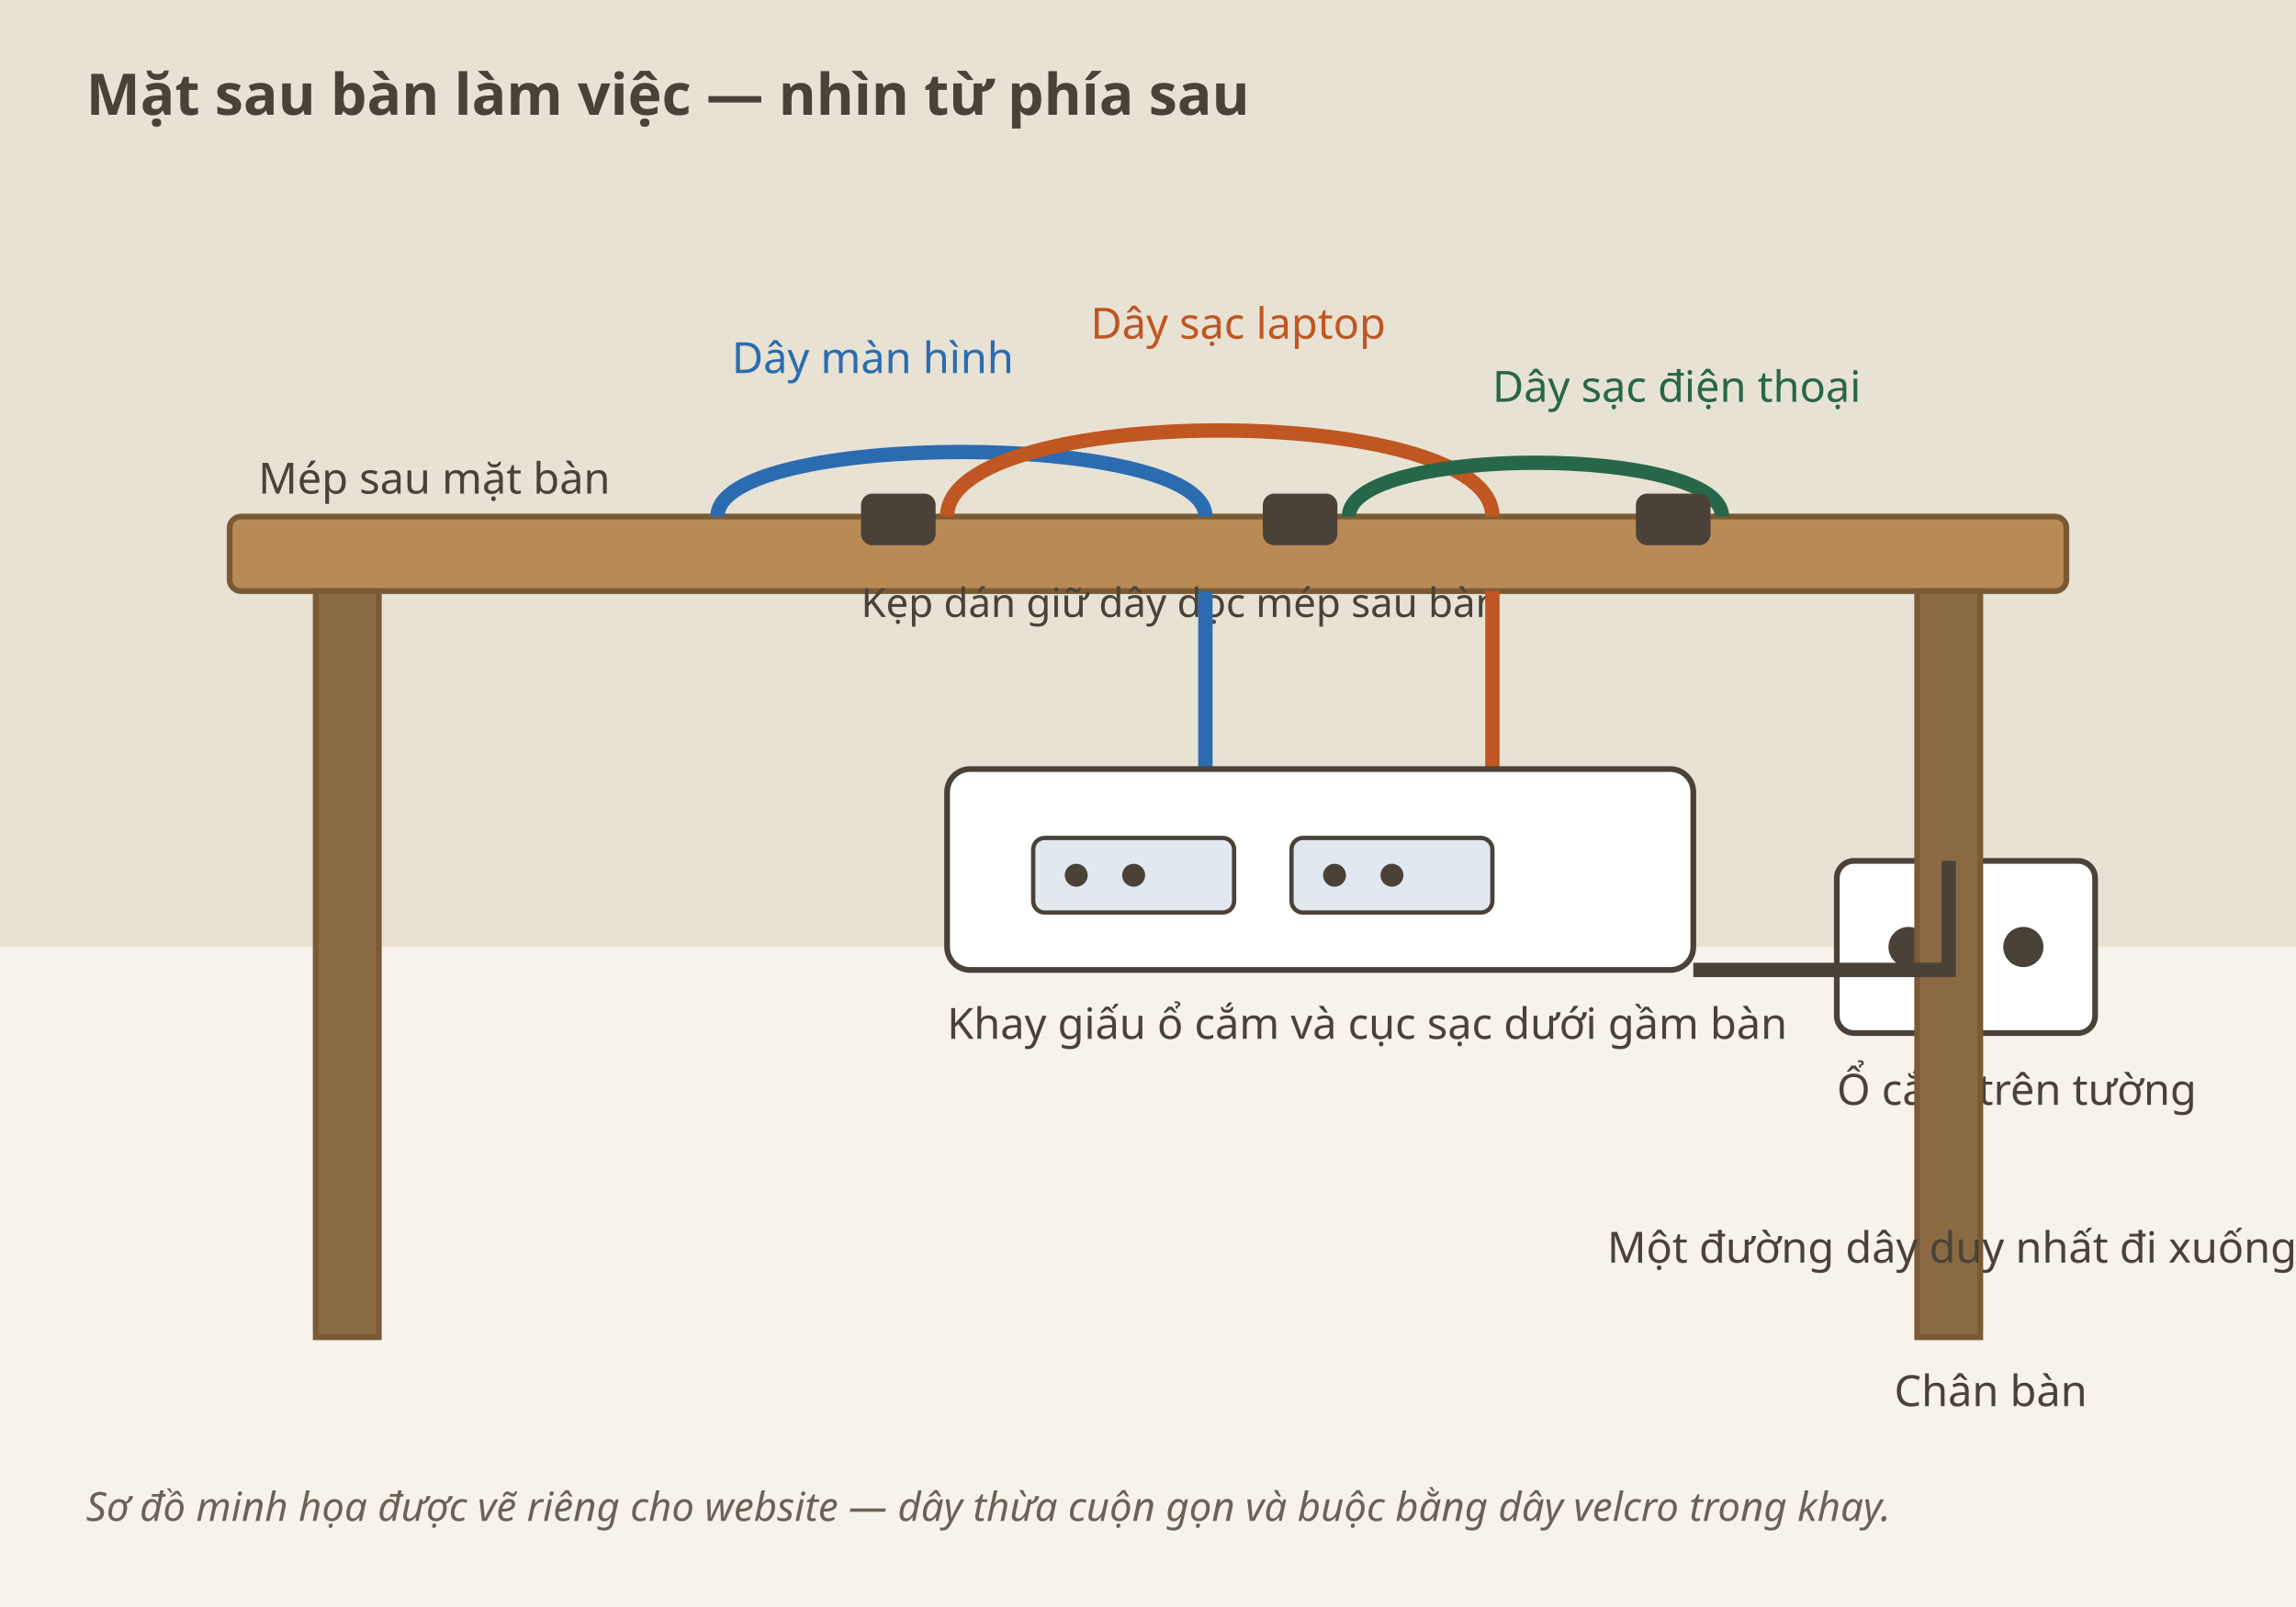
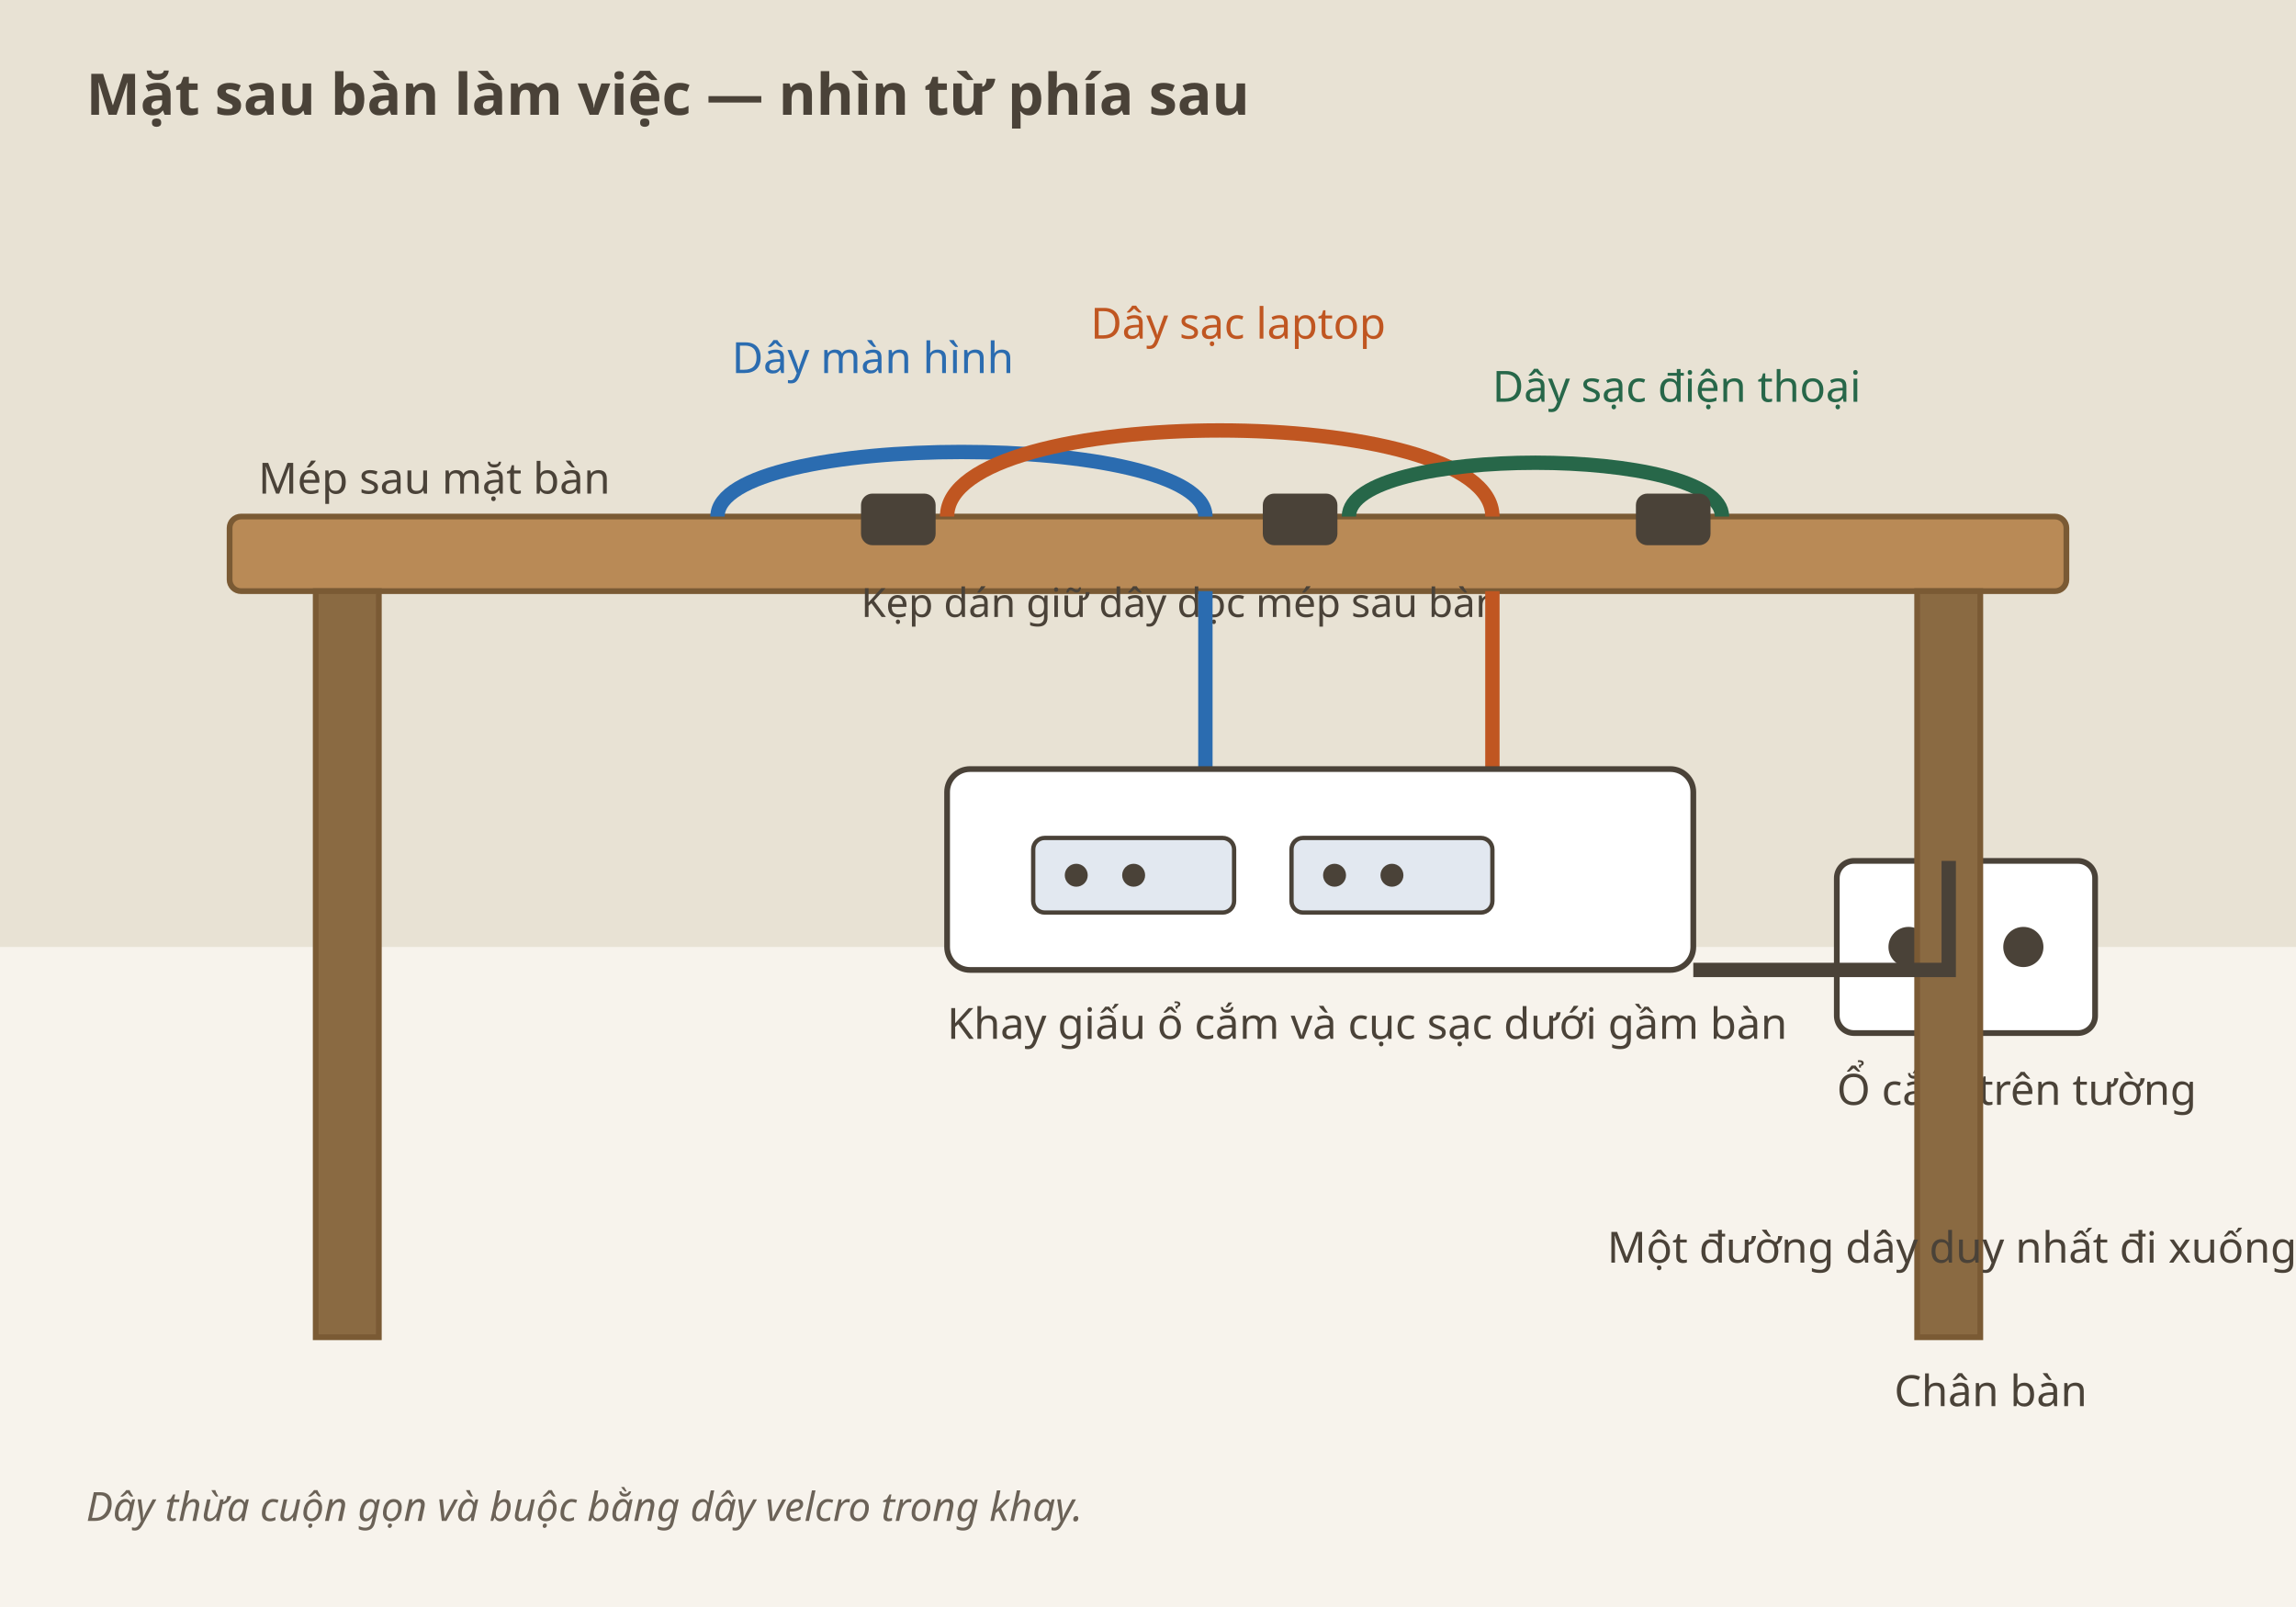
<svg xmlns="http://www.w3.org/2000/svg" width="800" height="560" viewBox="0 0 800 560" role="img" aria-labelledby="svgTitle svgDesc">
  <rect x="0" y="0" width="800" height="560" fill="#f7f3ec" />
  <rect x="0" y="0" width="800" height="330" fill="#e8e2d4" />
  <text x="30" y="40" font-family="sans-serif" font-size="20" font-weight="bold" fill="#4a4238">Mặt sau bàn làm việc — nhìn từ phía sau</text>
  <rect x="640" y="300" width="90" height="60" rx="6" fill="#ffffff" stroke="#4a4238" stroke-width="2" />
  <circle cx="665" cy="330" r="7" fill="#4a4238" />
  <circle cx="705" cy="330" r="7" fill="#4a4238" />
  <text x="640" y="385" font-family="sans-serif" font-size="15" fill="#4a4238">Ổ cắm trên tường</text>
  <rect x="80" y="180" width="640" height="26" rx="4" fill="#b98a56" stroke="#7a5a34" stroke-width="2" />
  <text x="90" y="172" font-family="sans-serif" font-size="15" fill="#4a4238">Mép sau mặt bàn</text>
  <rect x="110" y="206" width="22" height="260" fill="#8a6a42" stroke="#7a5a34" stroke-width="2" />
  <rect x="668" y="206" width="22" height="260" fill="#8a6a42" stroke="#7a5a34" stroke-width="2" />
  <text x="660" y="490" font-family="sans-serif" font-size="15" fill="#4a4238">Chân bàn</text>
  <path d="M 250 180 C 250 150, 420 150, 420 180" fill="none" stroke="#2b6cb0" stroke-width="5" />
  <path d="M 330 180 C 330 140, 520 140, 520 180" fill="none" stroke="#c05621" stroke-width="5" />
  <path d="M 470 180 C 470 155, 600 155, 600 180" fill="none" stroke="#276749" stroke-width="5" />
  <text x="255" y="130" font-family="sans-serif" font-size="15" fill="#2b6cb0">Dây màn hình</text>
  <text x="380" y="118" font-family="sans-serif" font-size="15" fill="#c05621">Dây sạc laptop</text>
  <text x="520" y="140" font-family="sans-serif" font-size="15" fill="#276749">Dây sạc điện thoại</text>
  <rect x="300" y="172" width="26" height="18" rx="4" fill="#4a4238" />
  <rect x="440" y="172" width="26" height="18" rx="4" fill="#4a4238" />
  <rect x="570" y="172" width="26" height="18" rx="4" fill="#4a4238" />
  <text x="300" y="215" font-family="sans-serif" font-size="14" fill="#4a4238">Kẹp dán giữ dây dọc mép sau bàn</text>
  <path d="M 420 206 C 420 250, 420 250, 420 268" fill="none" stroke="#2b6cb0" stroke-width="5" />
  <path d="M 520 206 C 520 250, 520 250, 520 268" fill="none" stroke="#c05621" stroke-width="5" />
  <rect x="330" y="268" width="260" height="70" rx="8" fill="#ffffff" stroke="#4a4238" stroke-width="2" />
  <rect x="360" y="292" width="70" height="26" rx="4" fill="#e2e8f0" stroke="#4a4238" stroke-width="1.5" />
  <rect x="450" y="292" width="70" height="26" rx="4" fill="#e2e8f0" stroke="#4a4238" stroke-width="1.5" />
  <circle cx="375" cy="305" r="4" fill="#4a4238" />
  <circle cx="395" cy="305" r="4" fill="#4a4238" />
  <circle cx="465" cy="305" r="4" fill="#4a4238" />
  <circle cx="485" cy="305" r="4" fill="#4a4238" />
  <text x="330" y="362" font-family="sans-serif" font-size="15" fill="#4a4238">Khay giấu ổ cắm và cục sạc dưới gầm bàn</text>
  <path d="M 590 338 L 679 338 L 679 300" fill="none" stroke="#4a4238" stroke-width="5" />
  <text x="560" y="440" font-family="sans-serif" font-size="15" fill="#4a4238">Một đường dây duy nhất đi xuống chân bàn tới ổ cắm</text>
-   <text x="30" y="530" font-family="sans-serif" font-size="14" font-style="italic" fill="#6b6257">Sơ đồ minh họa được vẽ riêng cho website — dây thừa cuộn gọn và buộc bằng dây velcro trong khay.</text>
+   <text x="30" y="530" font-family="sans-serif" font-size="14" font-style="italic" fill="#6b6257">Dây thừa cuộn gọn và buộc bằng dây velcro trong khay.</text>
</svg>
